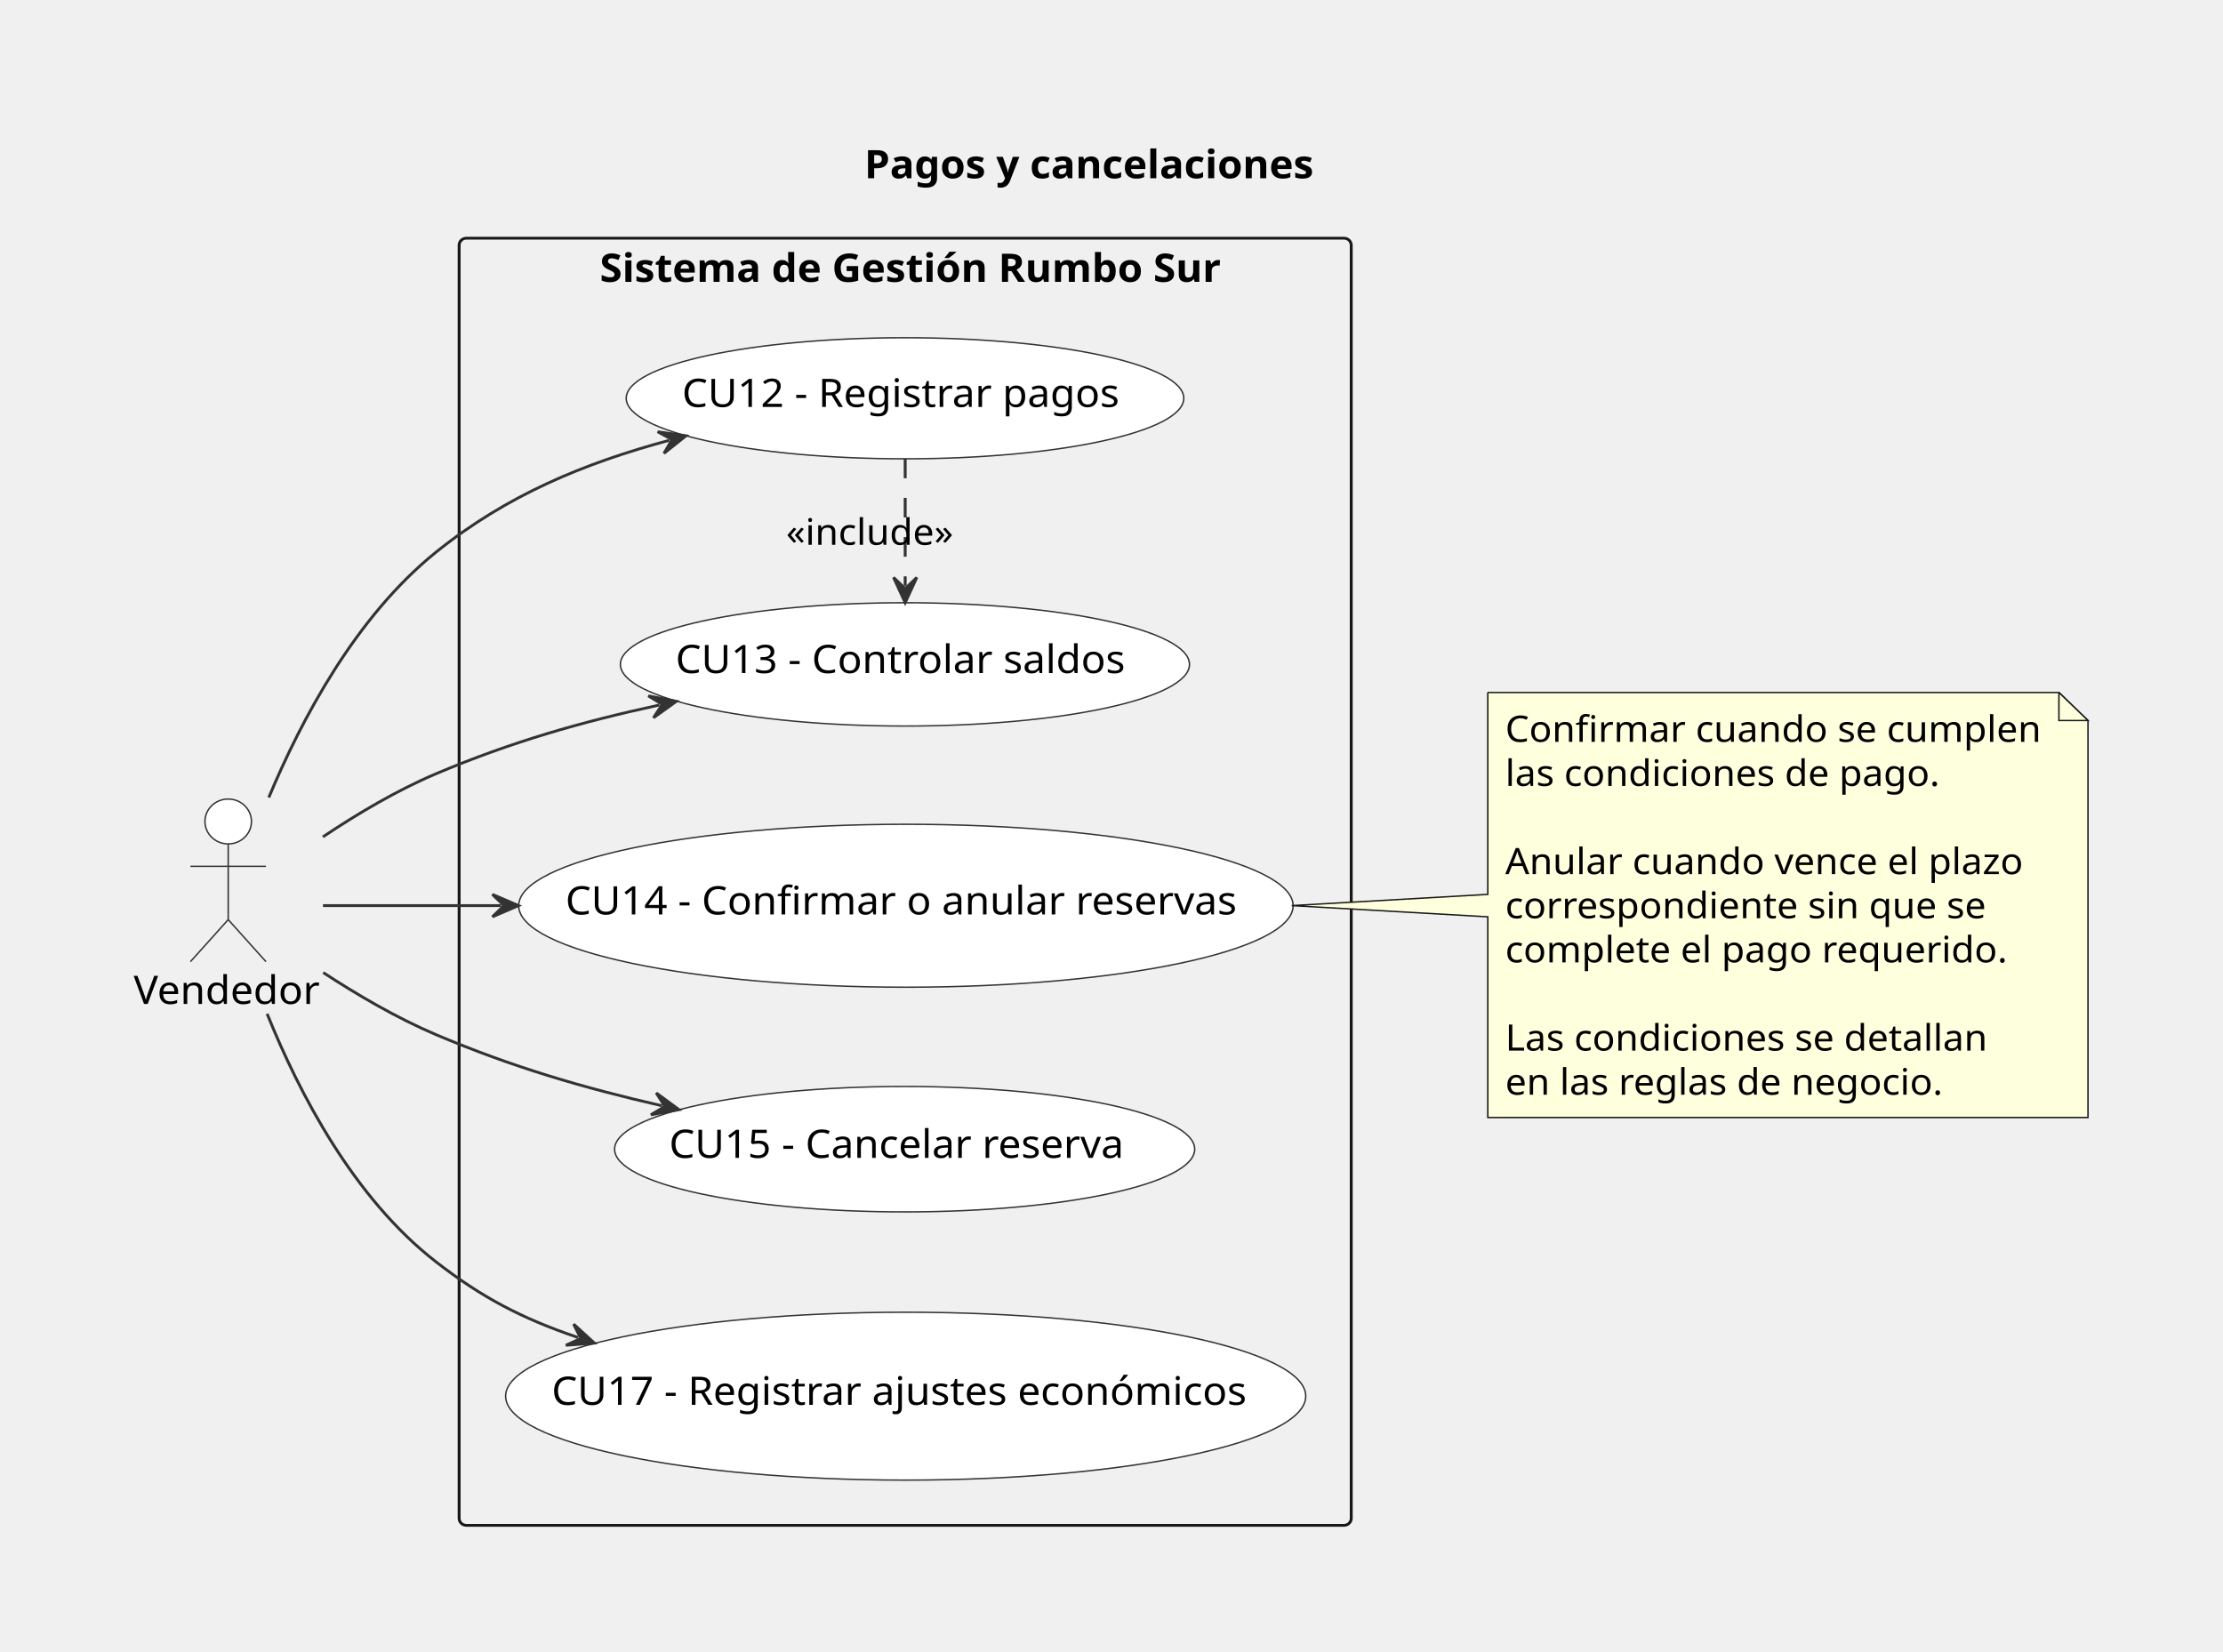
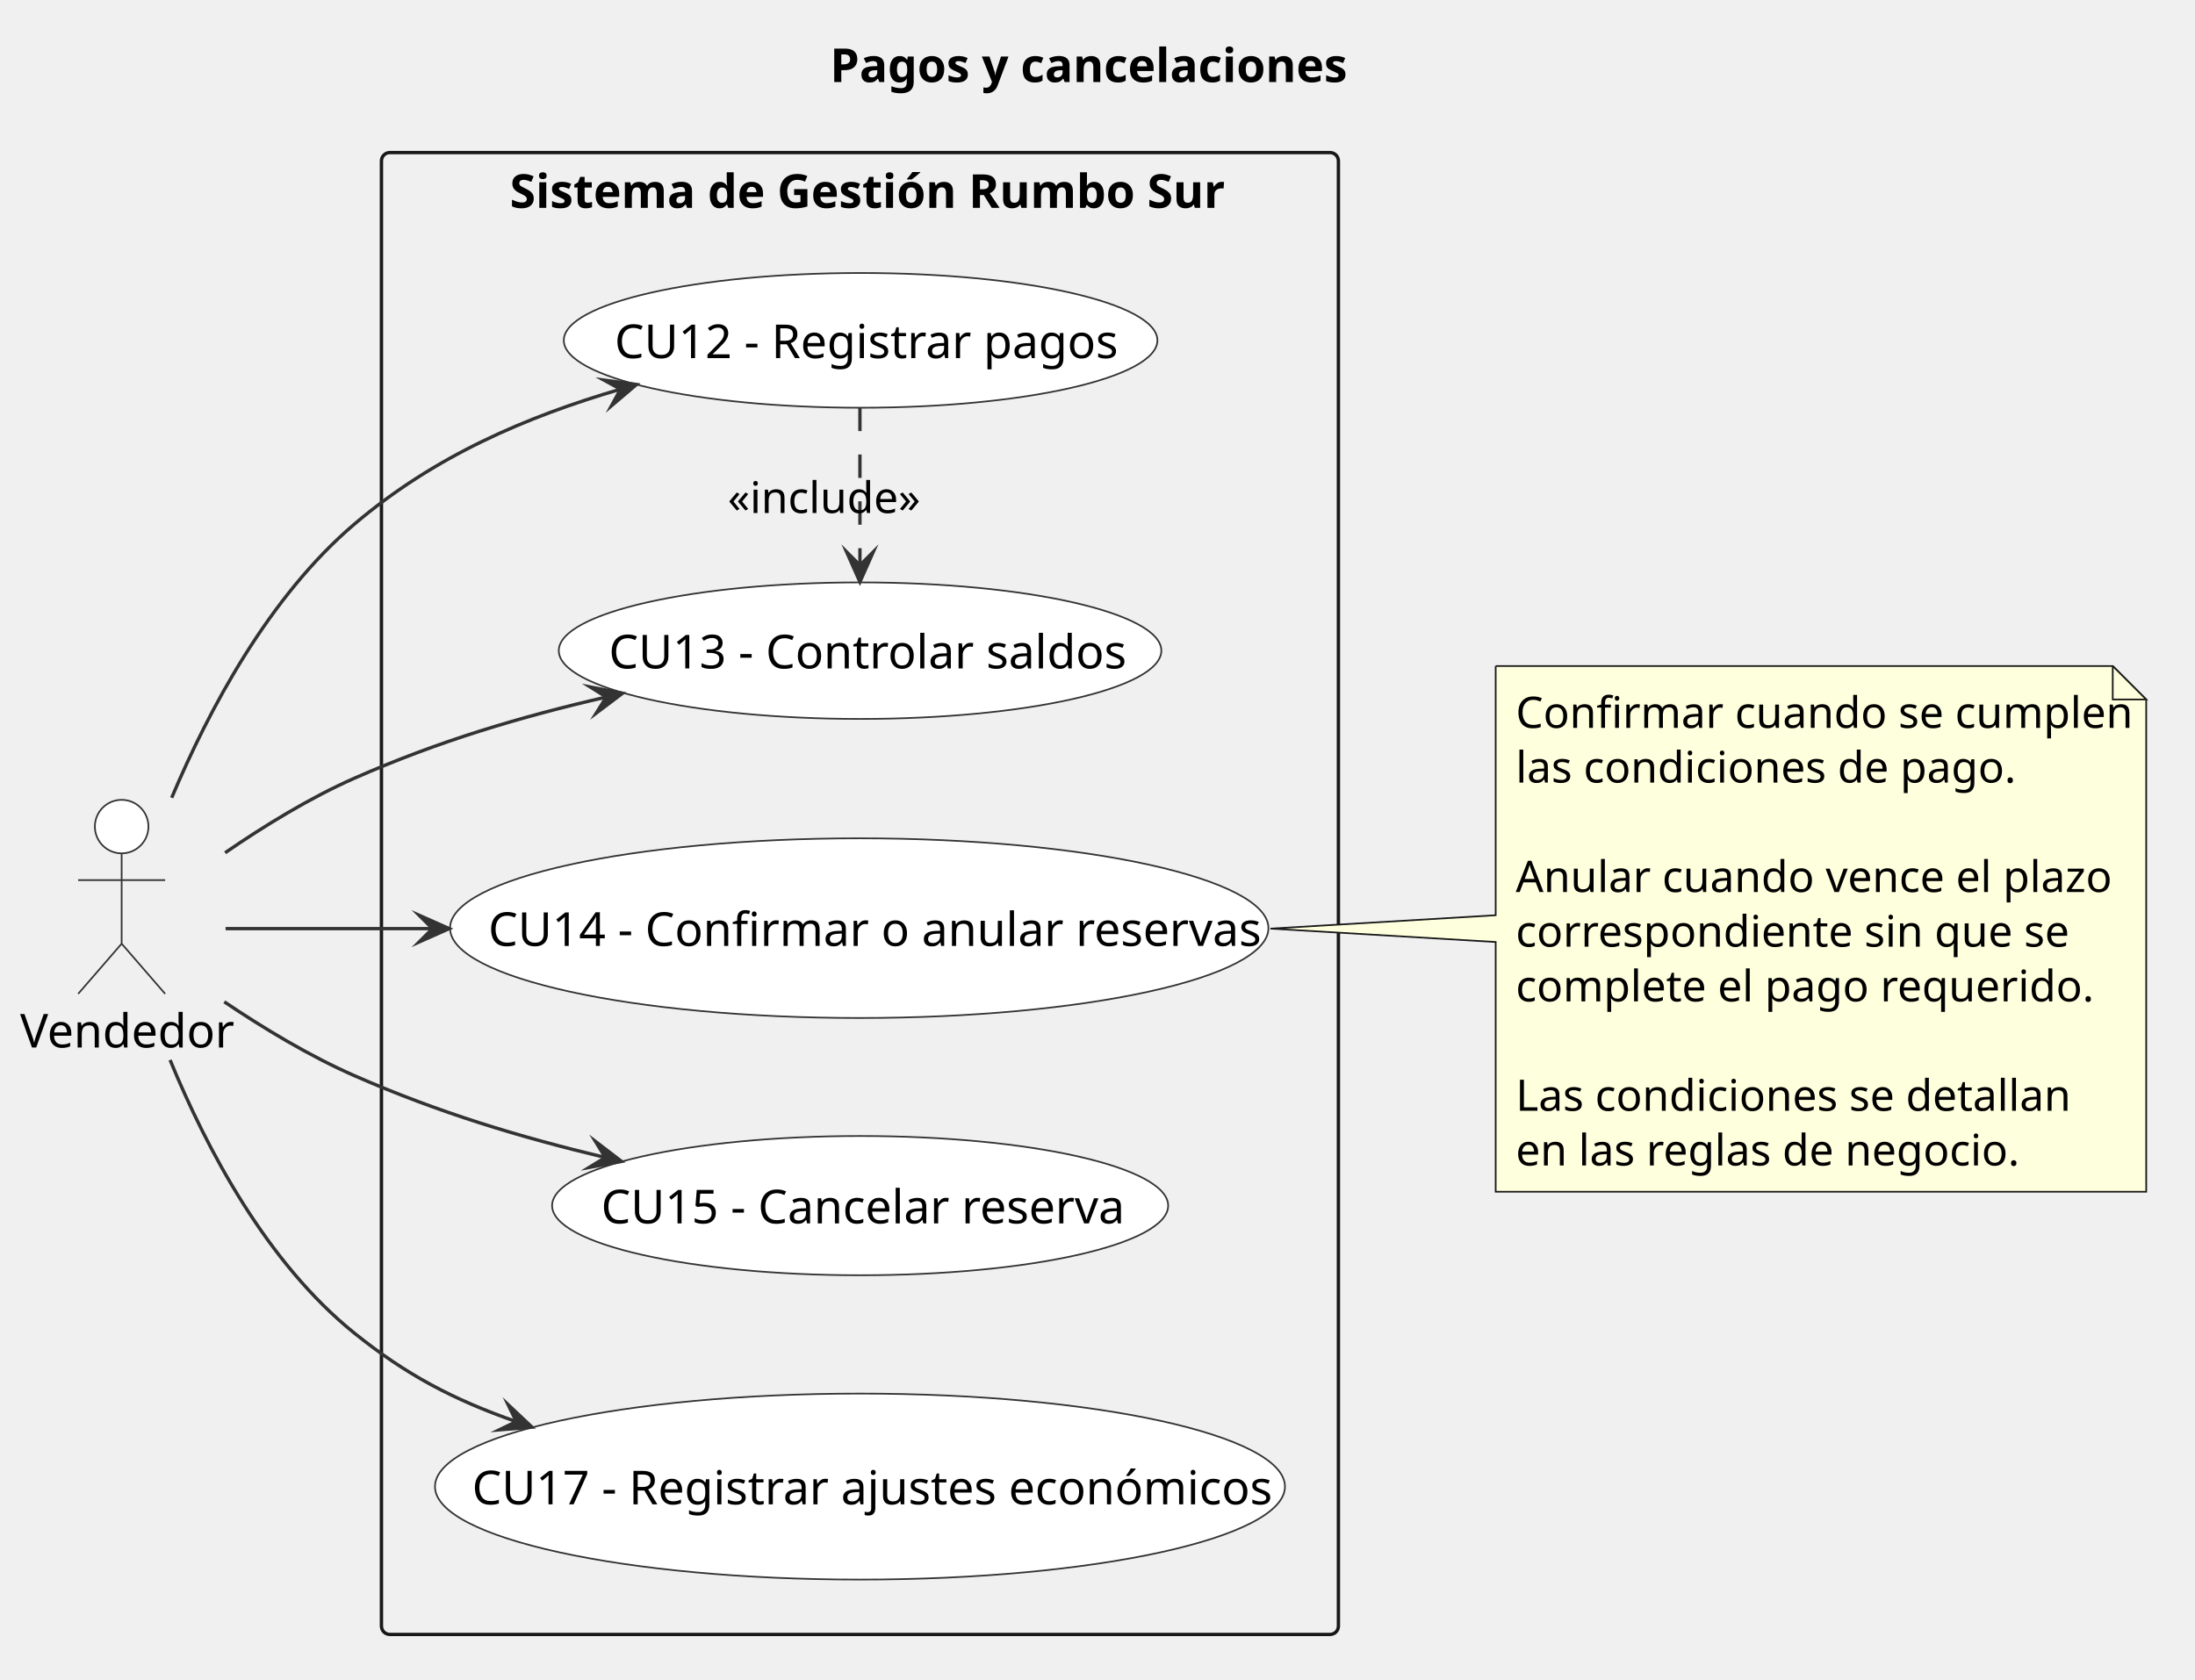
- <svg xmlns="http://www.w3.org/2000/svg" contentStyleType="text/css" height="589px" preserveAspectRatio="none" style="width:685px;height:509px;background:#FFFFFF;" version="1.1" viewBox="-40 -40 765 589" width="765px" zoomAndPan="magnify">
+ <svg xmlns="http://www.w3.org/2000/svg" version="1.1" data-diagram-type="DESCRIPTION" style="width:656px;height:502px;background:#FFFFFF;" width="656px" height="502px" viewBox="0 0 656 502" zoomAndPan="magnify" preserveAspectRatio="none" contentStyleType="text/css">
  <defs />
-   <g>
-     <text fill="#000000" font-family="sans-serif" font-size="14" font-weight="bold" lengthAdjust="spacing" textLength="156.625" x="257.455" y="23.562">Pagos y cancelaciones</text>
-     <g id="cluster_Sistema de Gestión Rumbo Sur">
-       <rect fill="none" height="459" rx="2.5" ry="2.5" style="stroke:#181818;stroke-width:1.0;" width="307" x="118" y="44.94" />
-       <text fill="#000000" font-family="sans-serif" font-size="14" font-weight="bold" lengthAdjust="spacing" textLength="210.191" x="166.404" y="60.502">Sistema de Gestión Rumbo Sur</text>
+   <g font-family="sans-serif" lengthAdjust="spacing">
+     <g class="title" data-source-line="1">
+       <text x="248.058" y="24.533" fill="#000" font-size="14" textLength="153.303" font-weight="700">Pagos y cancelaciones</text>
    </g>
-     <g id="elem_CU12">
-       <ellipse cx="271.436" cy="102.027" fill="#FFFFFF" rx="95.936" ry="21.587" style="stroke:#333333;stroke-width:0.5;" />
-       <text fill="#000000" font-family="sans-serif" font-size="14" lengthAdjust="spacing" textLength="153.453" x="194.709" y="105.119">CU12 - Registrar pagos</text>
+     <g class="cluster" data-qualified-name="Sistema de Gesti.n Rumbo Sur" id="ent0002" data-source-line="21">
+       <rect x="114" y="45.609" width="286" height="443" fill="none" style="stroke:#181818;stroke-width:1;" rx="2.5" ry="2.5" />
+       <text x="152.369" y="62.143" fill="#000" font-size="14" textLength="209.262" font-weight="700">Sistema de Gestión Rumbo Sur</text>
    </g>
-     <g id="elem_CU13">
-       <ellipse cx="271.419" cy="196.923" fill="#FFFFFF" rx="97.919" ry="21.984" style="stroke:#333333;stroke-width:0.5;" />
-       <text fill="#000000" font-family="sans-serif" font-size="14" lengthAdjust="spacing" textLength="157.897" x="192.471" y="200.016">CU13 - Controlar saldos</text>
+     <g class="entity" data-qualified-name="Sistema de Gesti.n Rumbo Sur.CU12" id="ent0003" data-source-line="22">
+       <ellipse cx="257.202" cy="101.75" rx="88.702" ry="20.14" fill="#FFF" style="stroke:#333;stroke-width:0.5;" />
+       <text x="183.671" y="107.054" fill="#000" font-size="14" textLength="147.062">CU12 - Registrar pagos</text>
    </g>
-     <g id="elem_CU14">
-       <ellipse cx="271.748" cy="282.989" fill="#FFFFFF" rx="133.248" ry="29.05" style="stroke:#333333;stroke-width:0.5;" />
-       <text fill="#000000" font-family="sans-serif" font-size="14" lengthAdjust="spacing" textLength="234.343" x="154.577" y="286.082">CU14 - Confirmar o anular reservas</text>
+     <g class="entity" data-qualified-name="Sistema de Gesti.n Rumbo Sur.CU13" id="ent0004" data-source-line="23">
+       <ellipse cx="257.04" cy="194.517" rx="90.04" ry="20.408" fill="#FFF" style="stroke:#333;stroke-width:0.5;" />
+       <text x="181.954" y="199.822" fill="#000" font-size="14" textLength="150.172">CU13 - Controlar saldos</text>
    </g>
-     <g id="elem_CU15">
-       <ellipse cx="271.317" cy="369.803" fill="#FFFFFF" rx="99.817" ry="22.363" style="stroke:#333333;stroke-width:0.5;" />
-       <text fill="#000000" font-family="sans-serif" font-size="14" lengthAdjust="spacing" textLength="162.128" x="190.253" y="372.896">CU15 - Cancelar reserva</text>
+     <g class="entity" data-qualified-name="Sistema de Gesti.n Rumbo Sur.CU14" id="ent0005" data-source-line="24">
+       <ellipse cx="256.792" cy="277.468" rx="122.292" ry="26.858" fill="#FFF" style="stroke:#333;stroke-width:0.5;" />
+       <text x="145.92" y="282.773" fill="#000" font-size="14" textLength="221.744">CU14 - Confirmar o anular reservas</text>
    </g>
-     <g id="elem_CU17">
-       <ellipse cx="271.672" cy="457.874" fill="#FFFFFF" rx="137.672" ry="29.934" style="stroke:#333333;stroke-width:0.5;" />
-       <text fill="#000000" font-family="sans-serif" font-size="14" lengthAdjust="spacing" textLength="243.681" x="149.832" y="460.967">CU17 - Registrar ajustes económicos</text>
+     <g class="entity" data-qualified-name="Sistema de Gesti.n Rumbo Sur.CU15" id="ent0006" data-source-line="25">
+       <ellipse cx="257.059" cy="360.421" rx="92.059" ry="20.812" fill="#FFF" style="stroke:#333;stroke-width:0.5;" />
+       <text x="179.642" y="365.726" fill="#000" font-size="14" textLength="154.834">CU15 - Cancelar reserva</text>
    </g>
-     <g id="elem_VEN">
-       <ellipse cx="38.532" cy="252.94" fill="#FFFFFF" rx="8" ry="8" style="stroke:#333333;stroke-width:0.5;" />
-       <path d="M38.532,260.94 L38.532,287.94 M25.532,268.94 L51.532,268.94 M38.532,287.94 L25.532,302.94 M38.532,287.94 L51.532,302.94 " fill="none" style="stroke:#333333;stroke-width:0.5;" />
-       <text fill="#000000" font-family="sans-serif" font-size="14" lengthAdjust="spacing" textLength="65.064" x="6" y="318.002">Vendedor</text>
+     <g class="entity" data-qualified-name="Sistema de Gesti.n Rumbo Sur.CU17" id="ent0007" data-source-line="26">
+       <ellipse cx="257.011" cy="444.412" rx="127.011" ry="27.802" fill="#FFF" style="stroke:#333;stroke-width:0.5;" />
+       <text x="141.077" y="449.716" fill="#000" font-size="14" textLength="231.868">CU17 - Registrar ajustes económicos</text>
    </g>
-     <g id="elem_GMN15">
-       <path d="M472,206.94 L472,278.94 L404.52,282.94 L472,286.94 L472,358.505 A0,0 0 0 0 472,358.505 L678.536,358.505 A0,0 0 0 0 678.536,358.505 L678.536,216.94 L668.536,206.94 L472,206.94 A0,0 0 0 0 472,206.94 " fill="#FEFFDD" style="stroke:#181818;stroke-width:0.5;" />
-       <path d="M668.536,206.94 L668.536,216.94 L678.536,216.94 L668.536,206.94 " fill="#FEFFDD" style="stroke:#181818;stroke-width:0.5;" />
-       <text fill="#000000" font-family="sans-serif" font-size="13" lengthAdjust="spacing" textLength="185.536" x="478" y="224.533">Confirmar cuando se cumplen</text>
-       <text fill="#000000" font-family="sans-serif" font-size="13" lengthAdjust="spacing" textLength="153.093" x="478" y="240.263">las condiciones de pago.</text>
-       <text fill="#000000" font-family="sans-serif" font-size="13" lengthAdjust="spacing" textLength="3.656" x="478" y="255.992"> </text>
-       <text fill="#000000" font-family="sans-serif" font-size="13" lengthAdjust="spacing" textLength="181.835" x="478" y="271.722">Anular cuando vence el plazo</text>
-       <text fill="#000000" font-family="sans-serif" font-size="13" lengthAdjust="spacing" textLength="167.413" x="478" y="287.451">correspondiente sin que se</text>
-       <text fill="#000000" font-family="sans-serif" font-size="13" lengthAdjust="spacing" textLength="173.094" x="478" y="303.181">complete el pago requerido.</text>
-       <text fill="#000000" font-family="sans-serif" font-size="13" lengthAdjust="spacing" textLength="3.656" x="478" y="318.91"> </text>
-       <text fill="#000000" font-family="sans-serif" font-size="13" lengthAdjust="spacing" textLength="169.793" x="478" y="334.64">Las condiciones se detallan</text>
-       <text fill="#000000" font-family="sans-serif" font-size="13" lengthAdjust="spacing" textLength="153.632" x="478" y="350.369">en las reglas de negocio.</text>
+     <g class="entity" data-qualified-name="VEN" id="ent0001" data-source-line="19">
+       <ellipse cx="36.358" cy="247.109" rx="8" ry="8" fill="#FFF" style="stroke:#333;stroke-width:0.5;" />
+       <path d="M36.358,255.109 L36.358,282.109 M23.358,263.109 L49.358,263.109 M36.358,282.109 L23.358,297.109 M36.358,282.109 L49.358,297.109" style="stroke:#333;stroke-width:0.5;" fill="none" />
+       <text x="6" y="313.143" fill="#000" font-size="14" textLength="60.717">Vendedor</text>
    </g>
-     <g id="link_VEN_CU12">
-       <path d="M52.5,244.389 C63.71,216.53 82.48,179.91 110,156.94 C134.42,136.56 161.031,125.194 190.301,117.014 " fill="none" id="VEN-to-CU12" style="stroke:#333333;stroke-width:1.0;" />
-       <polygon fill="#333333" points="196.08,115.4,186.335,113.969,191.264,116.745,188.489,121.674,196.08,115.4" style="stroke:#333333;stroke-width:1.0;" />
+     <g class="entity" data-qualified-name="GMN14" id="ent0015" data-source-line="38">
+       <path d="M447,199.109 L447,273.609 L379.69,277.609 L447,281.609 L447,356.273 A0,0 0 0 0 447,356.273 L641.418,356.273 A0,0 0 0 0 641.418,356.273 L641.418,209.109 L631.418,199.109 L447,199.109 A0,0 0 0 0 447,199.109" style="stroke:#181818;stroke-width:0.5;" fill="#FEFFDD" />
+       <path d="M631.418,199.109 L631.418,209.109 L641.418,209.109 L631.418,199.109" style="stroke:#181818;stroke-width:0.5;" fill="#FEFFDD" />
+       <text x="453" y="217.604" fill="#000" font-size="13" textLength="173.418">Confirmar cuando se cumplen</text>
+       <text x="453" y="233.956" fill="#000" font-size="13" textLength="143.102">las condiciones de pago.</text>
+       <text x="453" y="250.308" fill="#000" font-size="13"> </text>
+       <text x="453" y="266.659" fill="#000" font-size="13" textLength="170.562">Anular cuando vence el plazo</text>
+       <text x="453" y="283.011" fill="#000" font-size="13" textLength="156.102">correspondiente sin que se</text>
+       <text x="453" y="299.362" fill="#000" font-size="13" textLength="161.161">complete el pago requerido.</text>
+       <text x="453" y="315.714" fill="#000" font-size="13"> </text>
+       <text x="453" y="332.065" fill="#000" font-size="13" textLength="159.72">Las condiciones se detallan</text>
+       <text x="453" y="348.417" fill="#000" font-size="13" textLength="144.542">en las reglas de negocio.</text>
    </g>
-     <g id="link_VEN_CU13">
-       <path d="M71.12,258.43 C82.82,250.31 96.53,241.85 110,235.94 C136,224.54 160.036,217.444 186.926,211.404 " fill="none" id="VEN-to-CU13" style="stroke:#333333;stroke-width:1.0;" />
-       <polygon fill="#333333" points="192.78,210.089,183.122,208.159,187.902,211.185,184.875,215.965,192.78,210.089" style="stroke:#333333;stroke-width:1.0;" />
+     <g class="link" data-entity-1="ent0001" data-entity-2="ent0003" id="lnk8" data-source-line="29" data-link-type="dependency">
+       <path d="M51.31,238.489 C62.42,212.119 80.41,178.319 106,156.609 C129.9,136.329 157.132,124.646 185.452,116.346" style="stroke:#333;stroke-width:1;" fill="none" id="VEN-to-CU12" />
+       <polygon points="190.25,114.939,180.488,113.632,185.452,116.346,182.738,121.309,190.25,114.939" fill="#333" style="stroke:#333;stroke-width:1;stroke-linejoin:miter;stroke-miterlimit:10;" />
    </g>
-     <g id="link_VEN_CU14">
-       <path d="M71.14,282.94 C89.24,282.94 107.3,282.94 132.44,282.94 " fill="none" id="VEN-to-CU14" style="stroke:#333333;stroke-width:1.0;" />
-       <polygon fill="#333333" points="138.44,282.94,129.44,278.94,133.44,282.94,129.44,286.94,138.44,282.94" style="stroke:#333333;stroke-width:1.0;" />
+     <g class="link" data-entity-1="ent0001" data-entity-2="ent0004" id="lnk9" data-source-line="30" data-link-type="dependency">
+       <path d="M67.28,254.929 C78.88,246.949 92.59,238.509 106,232.609 C131.2,221.519 155.398,214.335 181.198,208.375" style="stroke:#333;stroke-width:1;" fill="none" id="VEN-to-CU13" />
+       <polygon points="186.07,207.249,176.401,205.378,181.198,208.375,178.201,213.172,186.07,207.249" fill="#333" style="stroke:#333;stroke-width:1;stroke-linejoin:miter;stroke-miterlimit:10;" />
    </g>
-     <g id="link_VEN_CU15">
-       <path d="M71.23,306.82 C82.94,314.75 96.62,323.06 110,328.94 C136.33,340.51 160.741,347.918 187.831,354.328 " fill="none" id="VEN-to-CU15" style="stroke:#333333;stroke-width:1.0;" />
-       <polygon fill="#333333" points="193.67,355.709,185.833,349.745,188.804,354.558,183.991,357.53,193.67,355.709" style="stroke:#333333;stroke-width:1.0;" />
+     <g class="link" data-entity-1="ent0001" data-entity-2="ent0005" id="lnk10" data-source-line="31" data-link-type="dependency">
+       <path d="M67.42,277.609 C85.31,277.609 104.34,277.609 129.25,277.609" style="stroke:#333;stroke-width:1;" fill="none" id="VEN-to-CU14" />
+       <polygon points="134.25,277.609,125.25,273.609,129.25,277.609,125.25,281.609,134.25,277.609" fill="#333" style="stroke:#333;stroke-width:1;stroke-linejoin:miter;stroke-miterlimit:10;" />
    </g>
-     <g id="link_VEN_CU17">
-       <path d="M51.93,321.529 C62.93,349.839 81.7,387.18 110,409.94 C125.86,422.7 139.392,430.074 158.901,436.954 " fill="none" id="VEN-to-CU17" style="stroke:#333333;stroke-width:1.0;" />
-       <polygon fill="#333333" points="164.56,438.95,157.403,432.184,159.845,437.287,154.742,439.729,164.56,438.95" style="stroke:#333333;stroke-width:1.0;" />
+     <g class="link" data-entity-1="ent0001" data-entity-2="ent0006" id="lnk11" data-source-line="32" data-link-type="dependency">
+       <path d="M67.03,299.489 C78.7,307.349 92.53,315.709 106,321.609 C131.14,332.619 155.198,339.874 180.898,346.034" style="stroke:#333;stroke-width:1;" fill="none" id="VEN-to-CU15" />
+       <polygon points="185.76,347.199,177.94,341.212,180.898,346.034,176.076,348.991,185.76,347.199" fill="#333" style="stroke:#333;stroke-width:1;stroke-linejoin:miter;stroke-miterlimit:10;" />
    </g>
-     <g id="link_CU12_CU13">
-       <path d="M271.5,123.529 C271.5,138.88 271.5,153.45 271.5,168.91 " fill="none" id="CU12-to-CU13" style="stroke:#333333;stroke-width:1.0;stroke-dasharray:7.0,7.0;" />
-       <polygon fill="#333333" points="271.5,174.91,275.5,165.91,271.5,169.91,267.5,165.91,271.5,174.91" style="stroke:#333333;stroke-width:1.0;" />
-       <text fill="#000000" font-family="sans-serif" font-size="13" lengthAdjust="spacing" textLength="59.776" x="230.5" y="154.283">«include»</text>
+     <g class="link" data-entity-1="ent0001" data-entity-2="ent0007" id="lnk12" data-source-line="33" data-link-type="dependency">
+       <path d="M50.83,316.879 C61.76,343.489 79.74,377.519 106,398.609 C121.4,410.979 135.381,418.377 154.291,424.997" style="stroke:#333;stroke-width:1;" fill="none" id="VEN-to-CU17" />
+       <polygon points="159.01,426.649,151.837,419.9,154.291,424.997,149.194,427.451,159.01,426.649" fill="#333" style="stroke:#333;stroke-width:1;stroke-linejoin:miter;stroke-miterlimit:10;" />
+     </g>
+     <g class="link" data-entity-1="ent0003" data-entity-2="ent0004" id="lnk13" data-source-line="35" data-link-type="dependency">
+       <path d="M257,121.869 C257,137.299 257,153.449 257,168.969" style="stroke:#333;stroke-width:1;stroke-dasharray:7,7;" fill="none" id="CU12-to-CU13" />
+       <polygon points="257,173.969,261,164.969,257,168.969,253,164.969,257,173.969" fill="#333" style="stroke:#333;stroke-width:1;stroke-linejoin:miter;stroke-miterlimit:10;" />
+       <text x="217.5" y="153.354" fill="#000" font-size="13" textLength="55.656">«include»</text>
    </g>
  </g>
</svg>
